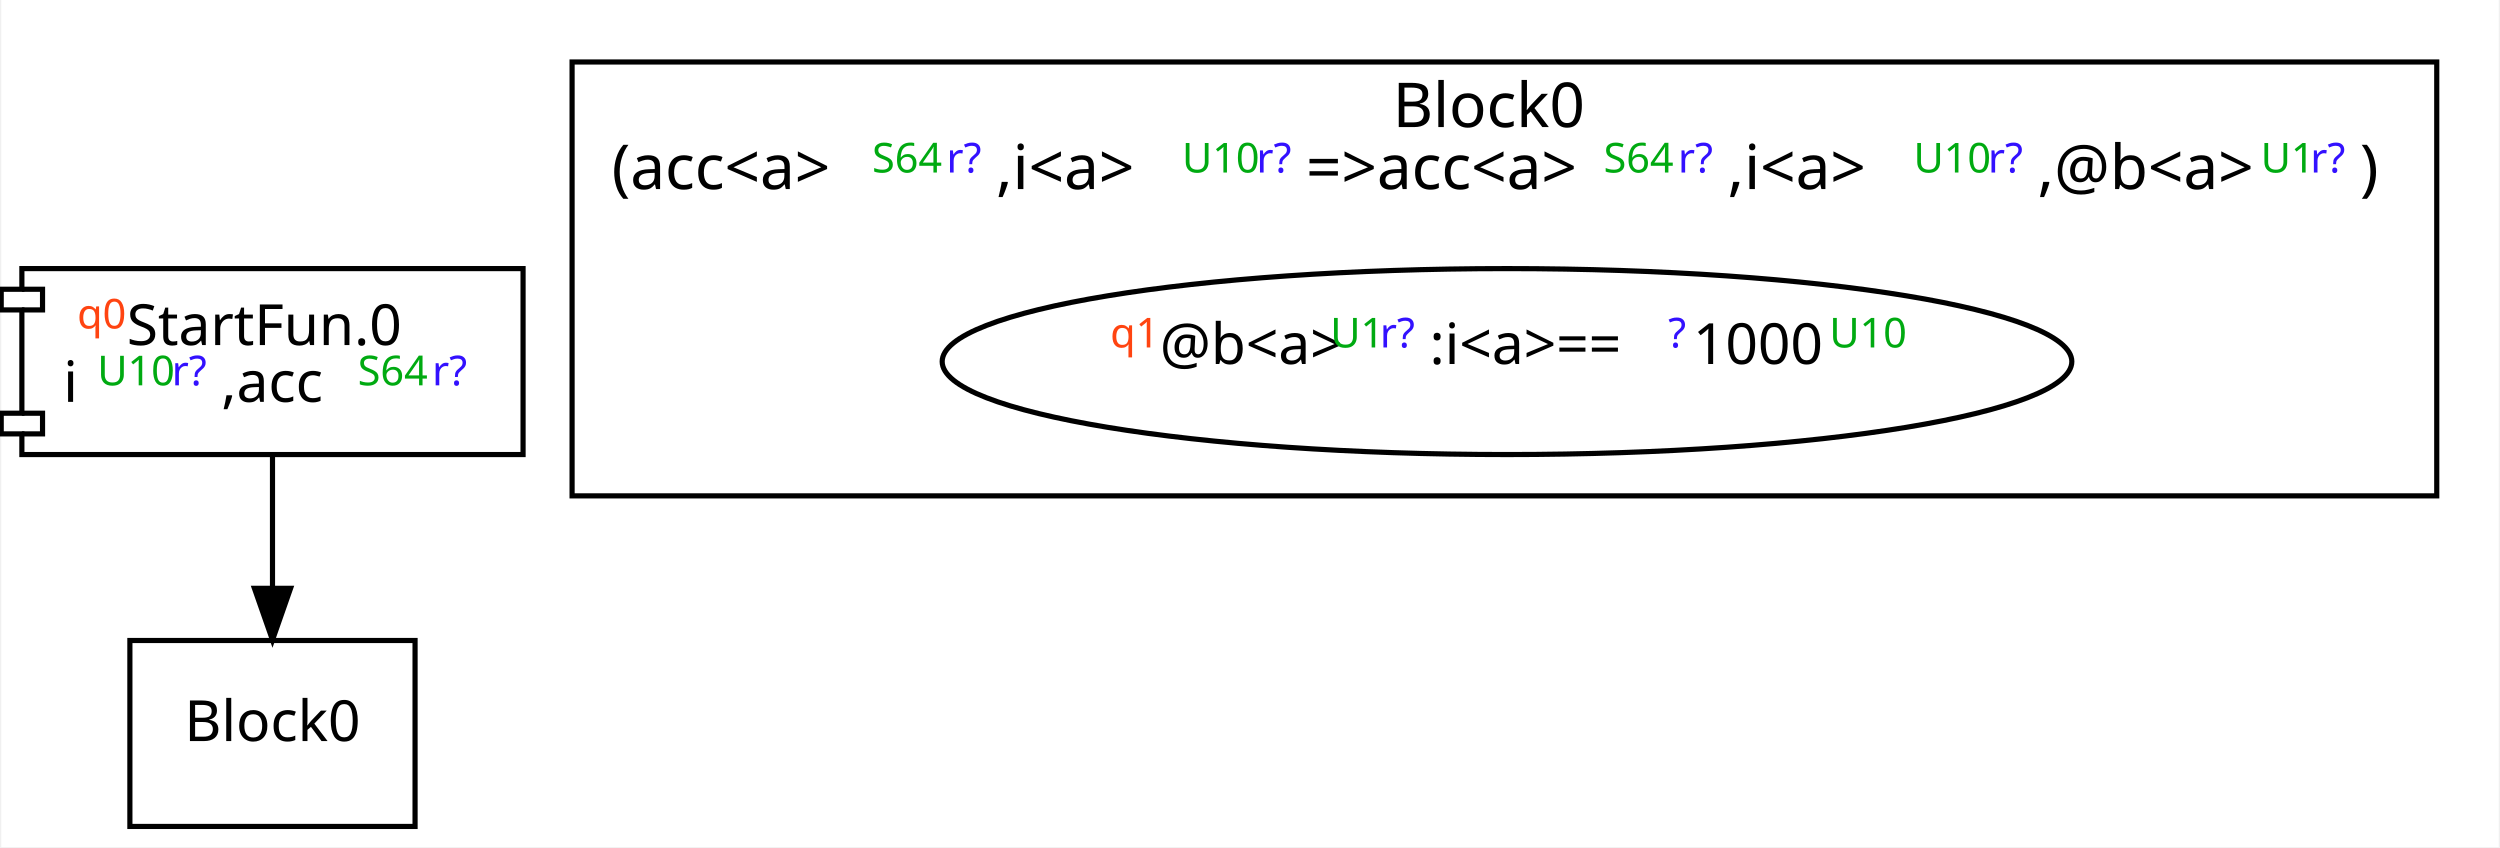
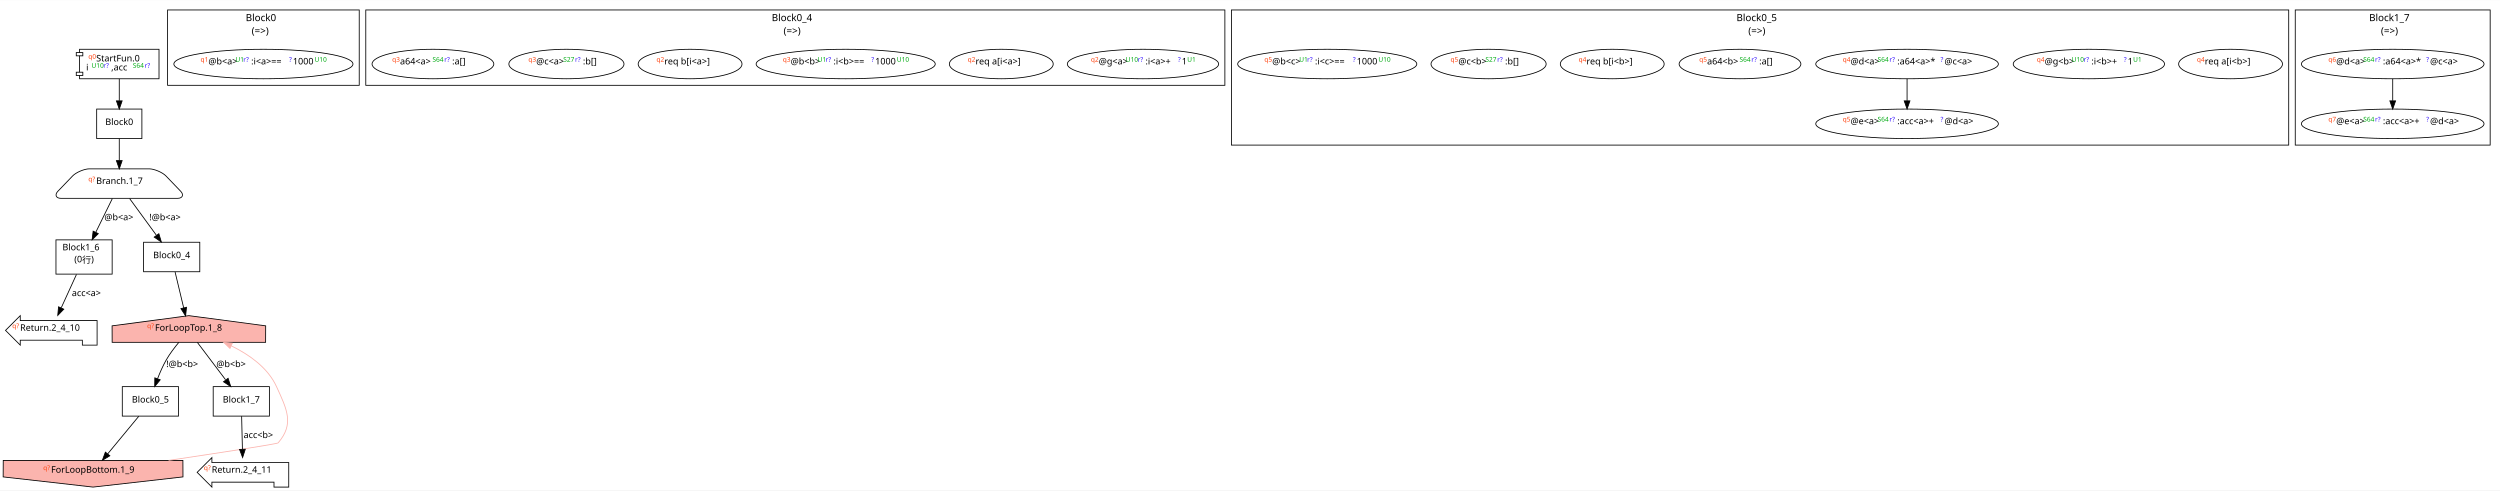
- <svg xmlns="http://www.w3.org/2000/svg" width="484pt" height="164pt" viewBox="0.00 0.00 483.51 164.00">
-   <g id="graph0" class="graph" transform="scale(1 1) rotate(0) translate(4 160)">
-     <polygon fill="white" stroke="transparent" points="-4,4 -4,-160 479.51,-160 479.51,4 -4,4" />
+ <svg xmlns="http://www.w3.org/2000/svg" width="3053pt" height="599pt" viewBox="0.00 0.00 3052.64 598.60">
+   <g id="graph0" class="graph" transform="scale(1 1) rotate(0) translate(4 594.6)">
+     <polygon fill="white" stroke="transparent" points="-4,4 -4,-594.6 3048.64,-594.6 3048.64,4 -4,4" />
    <g id="clust1" class="cluster">
-       <polygon fill="none" stroke="black" points="106.51,-64 106.51,-148 467.51,-148 467.51,-64 106.51,-64" />
-       <text text-anchor="start" x="265.4" y="-135.4" font-family="Monaco" font-size="12.00">Block0</text>
-       <text text-anchor="start" x="114.18" y="-123.4" font-family="Monaco" font-size="12.00">(acc&lt;a&gt;</text>
-       <text text-anchor="start" x="164.59" y="-123.4" font-family="Monaco" baseline-shift="super" font-size="8.00" fill="#00aa11">S64</text>
-       <text text-anchor="start" x="178.99" y="-123.4" font-family="Monaco" baseline-shift="super" font-size="8.00" fill="#3311ff">r?</text>
-       <text text-anchor="start" x="188.59" y="-123.4" font-family="Monaco" font-size="12.00">,i&lt;a&gt;</text>
-       <text text-anchor="start" x="224.6" y="-123.4" font-family="Monaco" baseline-shift="super" font-size="8.00" fill="#00aa11">U10</text>
-       <text text-anchor="start" x="239" y="-123.4" font-family="Monaco" baseline-shift="super" font-size="8.00" fill="#3311ff">r?</text>
-       <text text-anchor="start" x="248.6" y="-123.4" font-family="Monaco" font-size="12.00">=&gt;acc&lt;a&gt;</text>
-       <text text-anchor="start" x="306.21" y="-123.4" font-family="Monaco" baseline-shift="super" font-size="8.00" fill="#00aa11">S64</text>
-       <text text-anchor="start" x="320.61" y="-123.4" font-family="Monaco" baseline-shift="super" font-size="8.00" fill="#3311ff">r?</text>
-       <text text-anchor="start" x="330.21" y="-123.4" font-family="Monaco" font-size="12.00">,i&lt;a&gt;</text>
-       <text text-anchor="start" x="366.22" y="-123.4" font-family="Monaco" baseline-shift="super" font-size="8.00" fill="#00aa11">U10</text>
-       <text text-anchor="start" x="380.62" y="-123.4" font-family="Monaco" baseline-shift="super" font-size="8.00" fill="#3311ff">r?</text>
-       <text text-anchor="start" x="390.22" y="-123.4" font-family="Monaco" font-size="12.00">,@b&lt;a&gt;</text>
-       <text text-anchor="start" x="433.43" y="-123.4" font-family="Monaco" baseline-shift="super" font-size="8.00" fill="#00aa11">U1</text>
-       <text text-anchor="start" x="443.03" y="-123.4" font-family="Monaco" baseline-shift="super" font-size="8.00" fill="#3311ff">r?</text>
-       <text text-anchor="start" x="452.63" y="-123.4" font-family="Monaco" font-size="12.00">)</text>
+       <polygon fill="none" stroke="black" points="200.64,-490.59 200.64,-582.6 434.64,-582.6 434.64,-490.59 200.64,-490.59" />
+       <text text-anchor="start" x="296.04" y="-569" font-family="Monaco" font-size="12.00">Block0</text>
+       <text text-anchor="start" x="303.24" y="-552.99" font-family="Monaco" font-size="12.00">(=&gt;)</text>
+     </g>
+     <g id="clust2" class="cluster">
+       <polygon fill="none" stroke="black" points="442.64,-490.59 442.64,-582.6 1491.64,-582.6 1491.64,-490.59 442.64,-490.59" />
+       <text text-anchor="start" x="938.34" y="-569" font-family="Monaco" font-size="12.00">Block0_4</text>
+       <text text-anchor="start" x="952.74" y="-552.99" font-family="Monaco" font-size="12.00">(=&gt;)</text>
+     </g>
+     <g id="clust3" class="cluster">
+       <polygon fill="none" stroke="black" points="1499.64,-417.59 1499.64,-582.6 2790.64,-582.6 2790.64,-417.59 1499.64,-417.59" />
+       <text text-anchor="start" x="2116.34" y="-569" font-family="Monaco" font-size="12.00">Block0_5</text>
+       <text text-anchor="start" x="2130.74" y="-552.99" font-family="Monaco" font-size="12.00">(=&gt;)</text>
+     </g>
+     <g id="clust4" class="cluster">
+       <polygon fill="none" stroke="black" points="2798.64,-417.59 2798.64,-582.6 3036.64,-582.6 3036.64,-417.59 2798.64,-417.59" />
+       <text text-anchor="start" x="2888.84" y="-569" font-family="Monaco" font-size="12.00">Block1_7</text>
+       <text text-anchor="start" x="2903.24" y="-552.99" font-family="Monaco" font-size="12.00">(=&gt;)</text>
    </g>
    <g id="node1" class="node">
-       <polygon fill="none" stroke="black" points="97.02,-108 -0.01,-108 -0.01,-104 -4.01,-104 -4.01,-100 -0.01,-100 -0.01,-80 -4.01,-80 -4.01,-76 -0.01,-76 -0.01,-72 97.02,-72 97.02,-108" />
-       <polyline fill="none" stroke="black" points="-0.01,-104 3.99,-104 3.99,-100 -0.01,-100 " />
-       <polyline fill="none" stroke="black" points="-0.01,-80 3.99,-80 3.99,-76 -0.01,-76 " />
-       <text text-anchor="start" x="10.7" y="-93.2" font-family="Monaco" baseline-shift="super" font-size="8.00" fill="#ff4411">q0</text>
-       <text text-anchor="start" x="20.3" y="-93.2" font-family="Monaco" font-size="11.00">StartFun.0</text>
-       <text text-anchor="start" x="8" y="-82.2" font-family="Monaco" font-size="11.00">i</text>
-       <text text-anchor="start" x="14.6" y="-82.2" font-family="Monaco" baseline-shift="super" font-size="8.00" fill="#00aa11">U10</text>
-       <text text-anchor="start" x="29" y="-82.2" font-family="Monaco" baseline-shift="super" font-size="8.00" fill="#3311ff">r?</text>
-       <text text-anchor="start" x="38.6" y="-82.2" font-family="Monaco" font-size="11.00">,acc</text>
-       <text text-anchor="start" x="65.01" y="-82.2" font-family="Monaco" baseline-shift="super" font-size="8.00" fill="#00aa11">S64</text>
-       <text text-anchor="start" x="79.41" y="-82.2" font-family="Monaco" baseline-shift="super" font-size="8.00" fill="#3311ff">r?</text>
+       <polygon fill="none" stroke="black" points="190.16,-534.59 93.13,-534.59 93.13,-530.59 89.13,-530.59 89.13,-526.59 93.13,-526.59 93.13,-506.59 89.13,-506.59 89.13,-502.59 93.13,-502.59 93.13,-498.59 190.16,-498.59 190.16,-534.59" />
+       <polyline fill="none" stroke="black" points="93.13,-530.59 97.13,-530.59 97.13,-526.59 93.13,-526.59 " />
+       <polyline fill="none" stroke="black" points="93.13,-506.59 97.13,-506.59 97.13,-502.59 93.13,-502.59 " />
+       <text text-anchor="start" x="103.84" y="-519.79" font-family="Monaco" baseline-shift="super" font-size="8.00" fill="#ff4411">q0</text>
+       <text text-anchor="start" x="113.44" y="-519.79" font-family="Monaco" font-size="11.00">StartFun.0</text>
+       <text text-anchor="start" x="101.14" y="-508.79" font-family="Monaco" font-size="11.00">i</text>
+       <text text-anchor="start" x="107.74" y="-508.79" font-family="Monaco" baseline-shift="super" font-size="8.00" fill="#00aa11">U10</text>
+       <text text-anchor="start" x="122.14" y="-508.79" font-family="Monaco" baseline-shift="super" font-size="8.00" fill="#3311ff">r?</text>
+       <text text-anchor="start" x="131.74" y="-508.79" font-family="Monaco" font-size="11.00">,acc</text>
+       <text text-anchor="start" x="158.15" y="-508.79" font-family="Monaco" baseline-shift="super" font-size="8.00" fill="#00aa11">S64</text>
+       <text text-anchor="start" x="172.55" y="-508.79" font-family="Monaco" baseline-shift="super" font-size="8.00" fill="#3311ff">r?</text>
    </g>
    <g id="node2" class="node">
-       <polygon fill="none" stroke="black" points="76.11,-36 20.9,-36 20.9,0 76.11,0 76.11,-36" />
-       <text text-anchor="middle" x="48.51" y="-16.53" font-family="Monaco" font-size="11.00">Block0</text>
+       <polygon fill="none" stroke="black" points="169.25,-461.59 114.04,-461.59 114.04,-425.59 169.25,-425.59 169.25,-461.59" />
+       <text text-anchor="middle" x="141.64" y="-442.13" font-family="Monaco" font-size="11.00">Block0</text>
    </g>
    <g id="edge1" class="edge">
-       <path fill="none" stroke="black" d="M48.51,-71.7C48.51,-63.98 48.51,-54.71 48.51,-46.11" />
-       <polygon fill="black" stroke="black" points="52.01,-46.1 48.51,-36.1 45.01,-46.1 52.01,-46.1" />
+       <path fill="none" stroke="black" d="M141.64,-498.41C141.64,-490.38 141.64,-480.64 141.64,-471.66" />
+       <polygon fill="black" stroke="black" points="145.14,-471.62 141.64,-461.62 138.14,-471.62 145.14,-471.62" />
    </g>
    <g id="node3" class="node">
-       <ellipse fill="none" stroke="black" cx="287.51" cy="-90" rx="109.35" ry="18" />
-       <text text-anchor="start" x="210.69" y="-89.53" font-family="Monaco" baseline-shift="super" font-size="8.00" fill="#ff4411">q1</text>
-       <text text-anchor="start" x="220.3" y="-89.53" font-family="Monaco" font-size="11.00">@b&lt;a&gt;</text>
-       <text text-anchor="start" x="253.3" y="-89.53" font-family="Monaco" baseline-shift="super" font-size="8.00" fill="#00aa11">U1</text>
-       <text text-anchor="start" x="262.9" y="-89.53" font-family="Monaco" baseline-shift="super" font-size="8.00" fill="#3311ff">r?</text>
-       <text text-anchor="start" x="272.5" y="-89.53" font-family="Monaco" font-size="11.00">:i&lt;a&gt;==</text>
-       <text text-anchor="start" x="318.71" y="-89.53" font-family="Monaco" baseline-shift="super" font-size="8.00" fill="#3311ff">?</text>
-       <text text-anchor="start" x="323.51" y="-89.53" font-family="Monaco" font-size="11.00">1000</text>
-       <text text-anchor="start" x="349.92" y="-89.53" font-family="Monaco" baseline-shift="super" font-size="8.00" fill="#00aa11">U10</text>
+       <path fill="none" stroke="black" d="M178.28,-388.59C178.28,-388.59 105.01,-388.59 105.01,-388.59 99.01,-388.59 88.85,-384.27 84.69,-379.95 84.69,-379.95 66.69,-361.24 66.69,-361.24 62.53,-356.92 64.37,-352.59 70.37,-352.59 70.37,-352.59 212.92,-352.59 212.92,-352.59 218.92,-352.59 220.76,-356.92 216.6,-361.24 216.6,-361.24 198.6,-379.95 198.6,-379.95 194.44,-384.27 184.28,-388.59 178.28,-388.59" />
+       <text text-anchor="start" x="103.84" y="-370.13" font-family="Monaco" baseline-shift="super" font-size="8.00" fill="#ff4411">q?</text>
+       <text text-anchor="start" x="113.44" y="-370.13" font-family="Monaco" font-size="11.00">Branch.1_7</text>
+     </g>
+     <g id="edge2" class="edge">
+       <path fill="none" stroke="black" d="M141.64,-425.41C141.64,-417.38 141.64,-407.64 141.64,-398.66" />
+       <polygon fill="black" stroke="black" points="145.14,-398.62 141.64,-388.62 138.14,-398.62 145.14,-398.62" />
+     </g>
+     <g id="node4" class="node">
+       <polygon fill="none" stroke="black" points="132.95,-301.88 64.33,-301.88 64.33,-260.05 132.95,-260.05 132.95,-301.88" />
+       <text text-anchor="start" x="72.24" y="-289.12" font-family="Monaco" font-size="11.00">Block1_6</text>
+       <text text-anchor="middle" x="98.64" y="-274.46" font-family="Monaco" font-size="11.00">(0行)</text>
+     </g>
+     <g id="edge3" class="edge">
+       <path fill="none" stroke="black" d="M133.15,-352.28C127.38,-340.53 119.61,-324.7 112.91,-311.04" />
+       <polygon fill="black" stroke="black" points="116.02,-309.44 108.48,-302 109.74,-312.52 116.02,-309.44" />
+       <text text-anchor="middle" x="141.15" y="-325.79" font-family="Monaco" font-size="11.00">@b&lt;a&gt;</text>
+     </g>
+     <g id="node5" class="node">
+       <polygon fill="none" stroke="black" points="239.95,-298.96 171.33,-298.96 171.33,-262.96 239.95,-262.96 239.95,-298.96" />
+       <text text-anchor="middle" x="205.64" y="-279.5" font-family="Monaco" font-size="11.00">Block0_4</text>
+     </g>
+     <g id="edge4" class="edge">
+       <path fill="none" stroke="black" d="M154.29,-352.28C163.58,-339.56 176.36,-322.06 186.84,-307.7" />
+       <polygon fill="black" stroke="black" points="189.95,-309.38 193.03,-299.24 184.3,-305.25 189.95,-309.38" />
+       <text text-anchor="middle" x="197.45" y="-325.79" font-family="Monaco" font-size="11.00">!@b&lt;a&gt;</text>
+     </g>
+     <g id="node10" class="node">
+       <polygon fill="none" stroke="black" points="114.56,-203.34 20.73,-203.34 20.73,-209.34 2.73,-191.34 20.73,-173.34 20.73,-179.34 96.56,-179.34 96.56,-173.34 114.56,-173.34 114.56,-203.34" />
+       <text text-anchor="start" x="10.94" y="-190.87" font-family="Monaco" baseline-shift="super" font-size="8.00" fill="#ff4411">q?</text>
+       <text text-anchor="start" x="20.54" y="-190.87" font-family="Monaco" font-size="11.00">Return.2_4_10</text>
+     </g>
+     <g id="edge10" class="edge">
+       <path fill="none" stroke="black" d="M89.37,-259.64C83.85,-247.55 76.79,-232.08 70.82,-219.02" />
+       <polygon fill="black" stroke="black" points="73.86,-217.24 66.52,-209.6 67.49,-220.15 73.86,-217.24" />
+       <text text-anchor="middle" x="101.45" y="-233.21" font-family="Monaco" font-size="11.00">acc&lt;a&gt;</text>
+     </g>
+     <g id="node6" class="node">
+       <polygon fill="#fbb4ae" stroke="black" points="320.42,-196.9 226.64,-209.34 132.87,-196.9 132.95,-176.77 320.33,-176.77 320.42,-196.9" />
+       <text text-anchor="start" x="175.64" y="-190.87" font-family="Monaco" baseline-shift="super" font-size="8.00" fill="#ff4411">q?</text>
+       <text text-anchor="start" x="185.24" y="-190.87" font-family="Monaco" font-size="11.00">ForLoopTop.1_8</text>
+     </g>
+     <g id="edge5" class="edge">
+       <path fill="none" stroke="black" d="M209.79,-262.65C212.79,-250.13 216.9,-232.98 220.31,-218.75" />
+       <polygon fill="black" stroke="black" points="223.72,-219.56 222.65,-209.02 216.91,-217.93 223.72,-219.56" />
+     </g>
+     <g id="node7" class="node">
+       <polygon fill="none" stroke="black" points="213.95,-122.67 145.33,-122.67 145.33,-86.67 213.95,-86.67 213.95,-122.67" />
+       <text text-anchor="middle" x="179.64" y="-103.2" font-family="Monaco" font-size="11.00">Block0_5</text>
+     </g>
+     <g id="edge6" class="edge">
+       <path fill="none" stroke="black" d="M214.35,-176.71C209.17,-170.5 203.34,-162.86 199.04,-155.34 194.94,-148.19 191.35,-140.01 188.41,-132.37" />
+       <polygon fill="black" stroke="black" points="191.63,-130.99 184.92,-122.79 185.05,-133.38 191.63,-130.99" />
+       <text text-anchor="middle" x="218.45" y="-146.54" font-family="Monaco" font-size="11.00">!@b&lt;b&gt;</text>
+     </g>
+     <g id="node9" class="node">
+       <polygon fill="none" stroke="black" points="324.95,-122.67 256.33,-122.67 256.33,-86.67 324.95,-86.67 324.95,-122.67" />
+       <text text-anchor="middle" x="290.64" y="-103.2" font-family="Monaco" font-size="11.00">Block1_7</text>
+     </g>
+     <g id="edge8" class="edge">
+       <path fill="none" stroke="black" d="M236.93,-176.73C246.2,-164.46 260.08,-146.1 271.41,-131.11" />
+       <polygon fill="black" stroke="black" points="274.5,-132.83 277.73,-122.75 268.91,-128.61 274.5,-132.83" />
+       <text text-anchor="middle" x="278.15" y="-146.54" font-family="Monaco" font-size="11.00">@b&lt;b&gt;</text>
+     </g>
+     <g id="node8" class="node">
+       <polygon fill="#fbb4ae" stroke="black" points="-0.14,-12.44 109.64,0 219.43,-12.44 219.33,-32.56 -0.04,-32.56 -0.14,-12.44" />
+       <text text-anchor="start" x="48.73" y="-17.53" font-family="Monaco" baseline-shift="super" font-size="8.00" fill="#ff4411">q?</text>
+       <text text-anchor="start" x="58.34" y="-17.53" font-family="Monaco" font-size="11.00">ForLoopBottom.1_9</text>
+     </g>
+     <g id="edge9" class="edge">
+       <path fill="none" stroke="black" d="M165.48,-86.53C154.52,-73.29 139.29,-54.86 127.5,-40.6" />
+       <polygon fill="black" stroke="black" points="130.09,-38.23 121.02,-32.76 124.69,-42.69 130.09,-38.23" />
+     </g>
+     <g id="edge7" class="edge">
+       <path fill="none" stroke="#fbb4ae" d="M201.87,-32.6C263.86,-41.85 334.49,-52.65 335.64,-54 355.51,-77.18 346.33,-94.9 333.64,-122.67 323.1,-145.76 300.29,-161.79 278.43,-172.43" />
+       <polygon fill="#fbb4ae" stroke="#fbb4ae" points="276.8,-169.33 269.15,-176.66 279.7,-175.69 276.8,-169.33" />
+     </g>
+     <g id="node11" class="node">
+       <polygon fill="none" stroke="black" points="348.56,-30 254.73,-30 254.73,-36 236.73,-18 254.73,0 254.73,-6 330.56,-6 330.56,0 348.56,0 348.56,-30" />
+       <text text-anchor="start" x="244.94" y="-17.53" font-family="Monaco" baseline-shift="super" font-size="8.00" fill="#ff4411">q?</text>
+       <text text-anchor="start" x="254.54" y="-17.53" font-family="Monaco" font-size="11.00">Return.2_4_11</text>
+     </g>
+     <g id="edge11" class="edge">
+       <path fill="none" stroke="black" d="M291.05,-86.53C291.32,-74.94 291.69,-59.39 292,-46.13" />
+       <polygon fill="black" stroke="black" points="295.5,-46.19 292.24,-36.11 288.5,-46.02 295.5,-46.19" />
+       <text text-anchor="middle" x="311.45" y="-59.87" font-family="Monaco" font-size="11.00">acc&lt;b&gt;</text>
+     </g>
+     <g id="node12" class="node">
+       <ellipse fill="none" stroke="black" cx="317.64" cy="-516.59" rx="109.35" ry="18" />
+       <text text-anchor="start" x="240.83" y="-516.13" font-family="Monaco" baseline-shift="super" font-size="8.00" fill="#ff4411">q1</text>
+       <text text-anchor="start" x="250.43" y="-516.13" font-family="Monaco" font-size="11.00">@b&lt;a&gt;</text>
+       <text text-anchor="start" x="283.44" y="-516.13" font-family="Monaco" baseline-shift="super" font-size="8.00" fill="#00aa11">U1</text>
+       <text text-anchor="start" x="293.04" y="-516.13" font-family="Monaco" baseline-shift="super" font-size="8.00" fill="#3311ff">r?</text>
+       <text text-anchor="start" x="302.64" y="-516.13" font-family="Monaco" font-size="11.00">:i&lt;a&gt;==</text>
+       <text text-anchor="start" x="348.85" y="-516.13" font-family="Monaco" baseline-shift="super" font-size="8.00" fill="#3311ff">?</text>
+       <text text-anchor="start" x="353.65" y="-516.13" font-family="Monaco" font-size="11.00">1000</text>
+       <text text-anchor="start" x="380.05" y="-516.13" font-family="Monaco" baseline-shift="super" font-size="8.00" fill="#00aa11">U10</text>
+     </g>
+     <g id="node13" class="node">
+       <ellipse fill="none" stroke="black" cx="1391.64" cy="-516.59" rx="92.36" ry="18" />
+       <text text-anchor="start" x="1328.03" y="-516.13" font-family="Monaco" baseline-shift="super" font-size="8.00" fill="#ff4411">q2</text>
+       <text text-anchor="start" x="1337.63" y="-516.13" font-family="Monaco" font-size="11.00">@g&lt;a&gt;</text>
+       <text text-anchor="start" x="1370.64" y="-516.13" font-family="Monaco" baseline-shift="super" font-size="8.00" fill="#00aa11">U10</text>
+       <text text-anchor="start" x="1385.04" y="-516.13" font-family="Monaco" baseline-shift="super" font-size="8.00" fill="#3311ff">r?</text>
+       <text text-anchor="start" x="1394.64" y="-516.13" font-family="Monaco" font-size="11.00">:i&lt;a&gt;+</text>
+       <text text-anchor="start" x="1434.25" y="-516.13" font-family="Monaco" baseline-shift="super" font-size="8.00" fill="#3311ff">?</text>
+       <text text-anchor="start" x="1439.05" y="-516.13" font-family="Monaco" font-size="11.00">1</text>
+       <text text-anchor="start" x="1445.65" y="-516.13" font-family="Monaco" baseline-shift="super" font-size="8.00" fill="#00aa11">U1</text>
+     </g>
+     <g id="node14" class="node">
+       <ellipse fill="none" stroke="black" cx="1218.64" cy="-516.59" rx="63.43" ry="18" />
+       <text text-anchor="start" x="1177.54" y="-516.13" font-family="Monaco" baseline-shift="super" font-size="8.00" fill="#ff4411">q2</text>
+       <text text-anchor="start" x="1187.14" y="-516.13" font-family="Monaco" font-size="11.00">req a[i&lt;a&gt;]</text>
+     </g>
+     <g id="node15" class="node">
+       <ellipse fill="none" stroke="black" cx="1028.64" cy="-516.59" rx="109.35" ry="18" />
+       <text text-anchor="start" x="951.83" y="-516.13" font-family="Monaco" baseline-shift="super" font-size="8.00" fill="#ff4411">q3</text>
+       <text text-anchor="start" x="961.43" y="-516.13" font-family="Monaco" font-size="11.00">@b&lt;b&gt;</text>
+       <text text-anchor="start" x="994.44" y="-516.13" font-family="Monaco" baseline-shift="super" font-size="8.00" fill="#00aa11">U1</text>
+       <text text-anchor="start" x="1004.04" y="-516.13" font-family="Monaco" baseline-shift="super" font-size="8.00" fill="#3311ff">r?</text>
+       <text text-anchor="start" x="1013.64" y="-516.13" font-family="Monaco" font-size="11.00">:i&lt;b&gt;==</text>
+       <text text-anchor="start" x="1059.85" y="-516.13" font-family="Monaco" baseline-shift="super" font-size="8.00" fill="#3311ff">?</text>
+       <text text-anchor="start" x="1064.65" y="-516.13" font-family="Monaco" font-size="11.00">1000</text>
+       <text text-anchor="start" x="1091.05" y="-516.13" font-family="Monaco" baseline-shift="super" font-size="8.00" fill="#00aa11">U10</text>
+     </g>
+     <g id="node16" class="node">
+       <ellipse fill="none" stroke="black" cx="838.64" cy="-516.59" rx="63.43" ry="18" />
+       <text text-anchor="start" x="797.54" y="-516.13" font-family="Monaco" baseline-shift="super" font-size="8.00" fill="#ff4411">q2</text>
+       <text text-anchor="start" x="807.14" y="-516.13" font-family="Monaco" font-size="11.00">req b[i&lt;a&gt;]</text>
+     </g>
+     <g id="node17" class="node">
+       <ellipse fill="none" stroke="black" cx="687.64" cy="-516.59" rx="70.33" ry="18" />
+       <text text-anchor="start" x="641.14" y="-516.13" font-family="Monaco" baseline-shift="super" font-size="8.00" fill="#ff4411">q3</text>
+       <text text-anchor="start" x="650.74" y="-516.13" font-family="Monaco" font-size="11.00">@c&lt;a&gt;</text>
+       <text text-anchor="start" x="683.74" y="-516.13" font-family="Monaco" baseline-shift="super" font-size="8.00" fill="#00aa11">S27</text>
+       <text text-anchor="start" x="698.15" y="-516.13" font-family="Monaco" baseline-shift="super" font-size="8.00" fill="#3311ff">r?</text>
+       <text text-anchor="start" x="707.75" y="-516.13" font-family="Monaco" font-size="11.00">:b[]</text>
+     </g>
+     <g id="node18" class="node">
+       <ellipse fill="none" stroke="black" cx="524.64" cy="-516.59" rx="74.33" ry="18" />
+       <text text-anchor="start" x="474.84" y="-516.13" font-family="Monaco" baseline-shift="super" font-size="8.00" fill="#ff4411">q3</text>
+       <text text-anchor="start" x="484.44" y="-516.13" font-family="Monaco" font-size="11.00">a64&lt;a&gt;</text>
+       <text text-anchor="start" x="524.04" y="-516.13" font-family="Monaco" baseline-shift="super" font-size="8.00" fill="#00aa11">S64</text>
+       <text text-anchor="start" x="538.45" y="-516.13" font-family="Monaco" baseline-shift="super" font-size="8.00" fill="#3311ff">r?</text>
+       <text text-anchor="start" x="548.05" y="-516.13" font-family="Monaco" font-size="11.00">:a[]</text>
+     </g>
+     <g id="node19" class="node">
+       <ellipse fill="none" stroke="black" cx="2719.64" cy="-516.59" rx="63.43" ry="18" />
+       <text text-anchor="start" x="2678.54" y="-516.13" font-family="Monaco" baseline-shift="super" font-size="8.00" fill="#ff4411">q4</text>
+       <text text-anchor="start" x="2688.14" y="-516.13" font-family="Monaco" font-size="11.00">req a[i&lt;b&gt;]</text>
+     </g>
+     <g id="node20" class="node">
+       <ellipse fill="none" stroke="black" cx="2546.64" cy="-516.59" rx="92.36" ry="18" />
+       <text text-anchor="start" x="2483.03" y="-516.13" font-family="Monaco" baseline-shift="super" font-size="8.00" fill="#ff4411">q4</text>
+       <text text-anchor="start" x="2492.63" y="-516.13" font-family="Monaco" font-size="11.00">@g&lt;b&gt;</text>
+       <text text-anchor="start" x="2525.64" y="-516.13" font-family="Monaco" baseline-shift="super" font-size="8.00" fill="#00aa11">U10</text>
+       <text text-anchor="start" x="2540.04" y="-516.13" font-family="Monaco" baseline-shift="super" font-size="8.00" fill="#3311ff">r?</text>
+       <text text-anchor="start" x="2549.64" y="-516.13" font-family="Monaco" font-size="11.00">:i&lt;b&gt;+</text>
+       <text text-anchor="start" x="2589.25" y="-516.13" font-family="Monaco" baseline-shift="super" font-size="8.00" fill="#3311ff">?</text>
+       <text text-anchor="start" x="2594.05" y="-516.13" font-family="Monaco" font-size="11.00">1</text>
+       <text text-anchor="start" x="2600.65" y="-516.13" font-family="Monaco" baseline-shift="super" font-size="8.00" fill="#00aa11">U1</text>
+     </g>
+     <g id="node21" class="node">
+       <ellipse fill="none" stroke="black" cx="2324.64" cy="-443.59" rx="111.48" ry="18" />
+       <text text-anchor="start" x="2246.03" y="-443.13" font-family="Monaco" baseline-shift="super" font-size="8.00" fill="#ff4411">q5</text>
+       <text text-anchor="start" x="2255.63" y="-443.13" font-family="Monaco" font-size="11.00">@e&lt;a&gt;</text>
+       <text text-anchor="start" x="2288.64" y="-443.13" font-family="Monaco" baseline-shift="super" font-size="8.00" fill="#00aa11">S64</text>
+       <text text-anchor="start" x="2303.04" y="-443.13" font-family="Monaco" baseline-shift="super" font-size="8.00" fill="#3311ff">r?</text>
+       <text text-anchor="start" x="2312.64" y="-443.13" font-family="Monaco" font-size="11.00">:acc&lt;a&gt;+</text>
+       <text text-anchor="start" x="2365.45" y="-443.13" font-family="Monaco" baseline-shift="super" font-size="8.00" fill="#3311ff">?</text>
+       <text text-anchor="start" x="2370.25" y="-443.13" font-family="Monaco" font-size="11.00">@d&lt;a&gt;</text>
+     </g>
+     <g id="node22" class="node">
+       <ellipse fill="none" stroke="black" cx="2324.64" cy="-516.59" rx="111.48" ry="18" />
+       <text text-anchor="start" x="2246.03" y="-516.13" font-family="Monaco" baseline-shift="super" font-size="8.00" fill="#ff4411">q4</text>
+       <text text-anchor="start" x="2255.63" y="-516.13" font-family="Monaco" font-size="11.00">@d&lt;a&gt;</text>
+       <text text-anchor="start" x="2288.64" y="-516.13" font-family="Monaco" baseline-shift="super" font-size="8.00" fill="#00aa11">S64</text>
+       <text text-anchor="start" x="2303.04" y="-516.13" font-family="Monaco" baseline-shift="super" font-size="8.00" fill="#3311ff">r?</text>
+       <text text-anchor="start" x="2312.64" y="-516.13" font-family="Monaco" font-size="11.00">:a64&lt;a&gt;*</text>
+       <text text-anchor="start" x="2365.45" y="-516.13" font-family="Monaco" baseline-shift="super" font-size="8.00" fill="#3311ff">?</text>
+       <text text-anchor="start" x="2370.25" y="-516.13" font-family="Monaco" font-size="11.00">@c&lt;a&gt;</text>
+     </g>
+     <g id="edge12" class="edge">
+       <path fill="none" stroke="black" d="M2324.64,-498.41C2324.64,-490.38 2324.64,-480.64 2324.64,-471.66" />
+       <polygon fill="black" stroke="black" points="2328.14,-471.62 2324.64,-461.62 2321.14,-471.62 2328.14,-471.62" />
+     </g>
+     <g id="node23" class="node">
+       <ellipse fill="none" stroke="black" cx="2120.64" cy="-516.59" rx="74.33" ry="18" />
+       <text text-anchor="start" x="2070.84" y="-516.13" font-family="Monaco" baseline-shift="super" font-size="8.00" fill="#ff4411">q5</text>
+       <text text-anchor="start" x="2080.44" y="-516.13" font-family="Monaco" font-size="11.00">a64&lt;b&gt;</text>
+       <text text-anchor="start" x="2120.04" y="-516.13" font-family="Monaco" baseline-shift="super" font-size="8.00" fill="#00aa11">S64</text>
+       <text text-anchor="start" x="2134.45" y="-516.13" font-family="Monaco" baseline-shift="super" font-size="8.00" fill="#3311ff">r?</text>
+       <text text-anchor="start" x="2144.05" y="-516.13" font-family="Monaco" font-size="11.00">:a[]</text>
+     </g>
+     <g id="node24" class="node">
+       <ellipse fill="none" stroke="black" cx="1964.64" cy="-516.59" rx="63.43" ry="18" />
+       <text text-anchor="start" x="1923.54" y="-516.13" font-family="Monaco" baseline-shift="super" font-size="8.00" fill="#ff4411">q4</text>
+       <text text-anchor="start" x="1933.14" y="-516.13" font-family="Monaco" font-size="11.00">req b[i&lt;b&gt;]</text>
+     </g>
+     <g id="node25" class="node">
+       <ellipse fill="none" stroke="black" cx="1813.64" cy="-516.59" rx="70.33" ry="18" />
+       <text text-anchor="start" x="1767.14" y="-516.13" font-family="Monaco" baseline-shift="super" font-size="8.00" fill="#ff4411">q5</text>
+       <text text-anchor="start" x="1776.74" y="-516.13" font-family="Monaco" font-size="11.00">@c&lt;b&gt;</text>
+       <text text-anchor="start" x="1809.74" y="-516.13" font-family="Monaco" baseline-shift="super" font-size="8.00" fill="#00aa11">S27</text>
+       <text text-anchor="start" x="1824.15" y="-516.13" font-family="Monaco" baseline-shift="super" font-size="8.00" fill="#3311ff">r?</text>
+       <text text-anchor="start" x="1833.75" y="-516.13" font-family="Monaco" font-size="11.00">:b[]</text>
+     </g>
+     <g id="node26" class="node">
+       <ellipse fill="none" stroke="black" cx="1616.64" cy="-516.59" rx="109.35" ry="18" />
+       <text text-anchor="start" x="1539.83" y="-516.13" font-family="Monaco" baseline-shift="super" font-size="8.00" fill="#ff4411">q5</text>
+       <text text-anchor="start" x="1549.43" y="-516.13" font-family="Monaco" font-size="11.00">@b&lt;c&gt;</text>
+       <text text-anchor="start" x="1582.44" y="-516.13" font-family="Monaco" baseline-shift="super" font-size="8.00" fill="#00aa11">U1</text>
+       <text text-anchor="start" x="1592.04" y="-516.13" font-family="Monaco" baseline-shift="super" font-size="8.00" fill="#3311ff">r?</text>
+       <text text-anchor="start" x="1601.64" y="-516.13" font-family="Monaco" font-size="11.00">:i&lt;c&gt;==</text>
+       <text text-anchor="start" x="1647.85" y="-516.13" font-family="Monaco" baseline-shift="super" font-size="8.00" fill="#3311ff">?</text>
+       <text text-anchor="start" x="1652.65" y="-516.13" font-family="Monaco" font-size="11.00">1000</text>
+       <text text-anchor="start" x="1679.05" y="-516.13" font-family="Monaco" baseline-shift="super" font-size="8.00" fill="#00aa11">U10</text>
+     </g>
+     <g id="node27" class="node">
+       <ellipse fill="none" stroke="black" cx="2917.64" cy="-516.59" rx="111.48" ry="18" />
+       <text text-anchor="start" x="2839.03" y="-516.13" font-family="Monaco" baseline-shift="super" font-size="8.00" fill="#ff4411">q6</text>
+       <text text-anchor="start" x="2848.63" y="-516.13" font-family="Monaco" font-size="11.00">@d&lt;a&gt;</text>
+       <text text-anchor="start" x="2881.64" y="-516.13" font-family="Monaco" baseline-shift="super" font-size="8.00" fill="#00aa11">S64</text>
+       <text text-anchor="start" x="2896.04" y="-516.13" font-family="Monaco" baseline-shift="super" font-size="8.00" fill="#3311ff">r?</text>
+       <text text-anchor="start" x="2905.64" y="-516.13" font-family="Monaco" font-size="11.00">:a64&lt;a&gt;*</text>
+       <text text-anchor="start" x="2958.45" y="-516.13" font-family="Monaco" baseline-shift="super" font-size="8.00" fill="#3311ff">?</text>
+       <text text-anchor="start" x="2963.25" y="-516.13" font-family="Monaco" font-size="11.00">@c&lt;a&gt;</text>
+     </g>
+     <g id="node28" class="node">
+       <ellipse fill="none" stroke="black" cx="2917.64" cy="-443.59" rx="111.48" ry="18" />
+       <text text-anchor="start" x="2839.03" y="-443.13" font-family="Monaco" baseline-shift="super" font-size="8.00" fill="#ff4411">q7</text>
+       <text text-anchor="start" x="2848.63" y="-443.13" font-family="Monaco" font-size="11.00">@e&lt;a&gt;</text>
+       <text text-anchor="start" x="2881.64" y="-443.13" font-family="Monaco" baseline-shift="super" font-size="8.00" fill="#00aa11">S64</text>
+       <text text-anchor="start" x="2896.04" y="-443.13" font-family="Monaco" baseline-shift="super" font-size="8.00" fill="#3311ff">r?</text>
+       <text text-anchor="start" x="2905.64" y="-443.13" font-family="Monaco" font-size="11.00">:acc&lt;a&gt;+</text>
+       <text text-anchor="start" x="2958.45" y="-443.13" font-family="Monaco" baseline-shift="super" font-size="8.00" fill="#3311ff">?</text>
+       <text text-anchor="start" x="2963.25" y="-443.13" font-family="Monaco" font-size="11.00">@d&lt;a&gt;</text>
+     </g>
+     <g id="edge13" class="edge">
+       <path fill="none" stroke="black" d="M2917.64,-498.41C2917.64,-490.38 2917.64,-480.64 2917.64,-471.66" />
+       <polygon fill="black" stroke="black" points="2921.14,-471.62 2917.64,-461.62 2914.14,-471.62 2921.14,-471.62" />
    </g>
  </g>
</svg>
